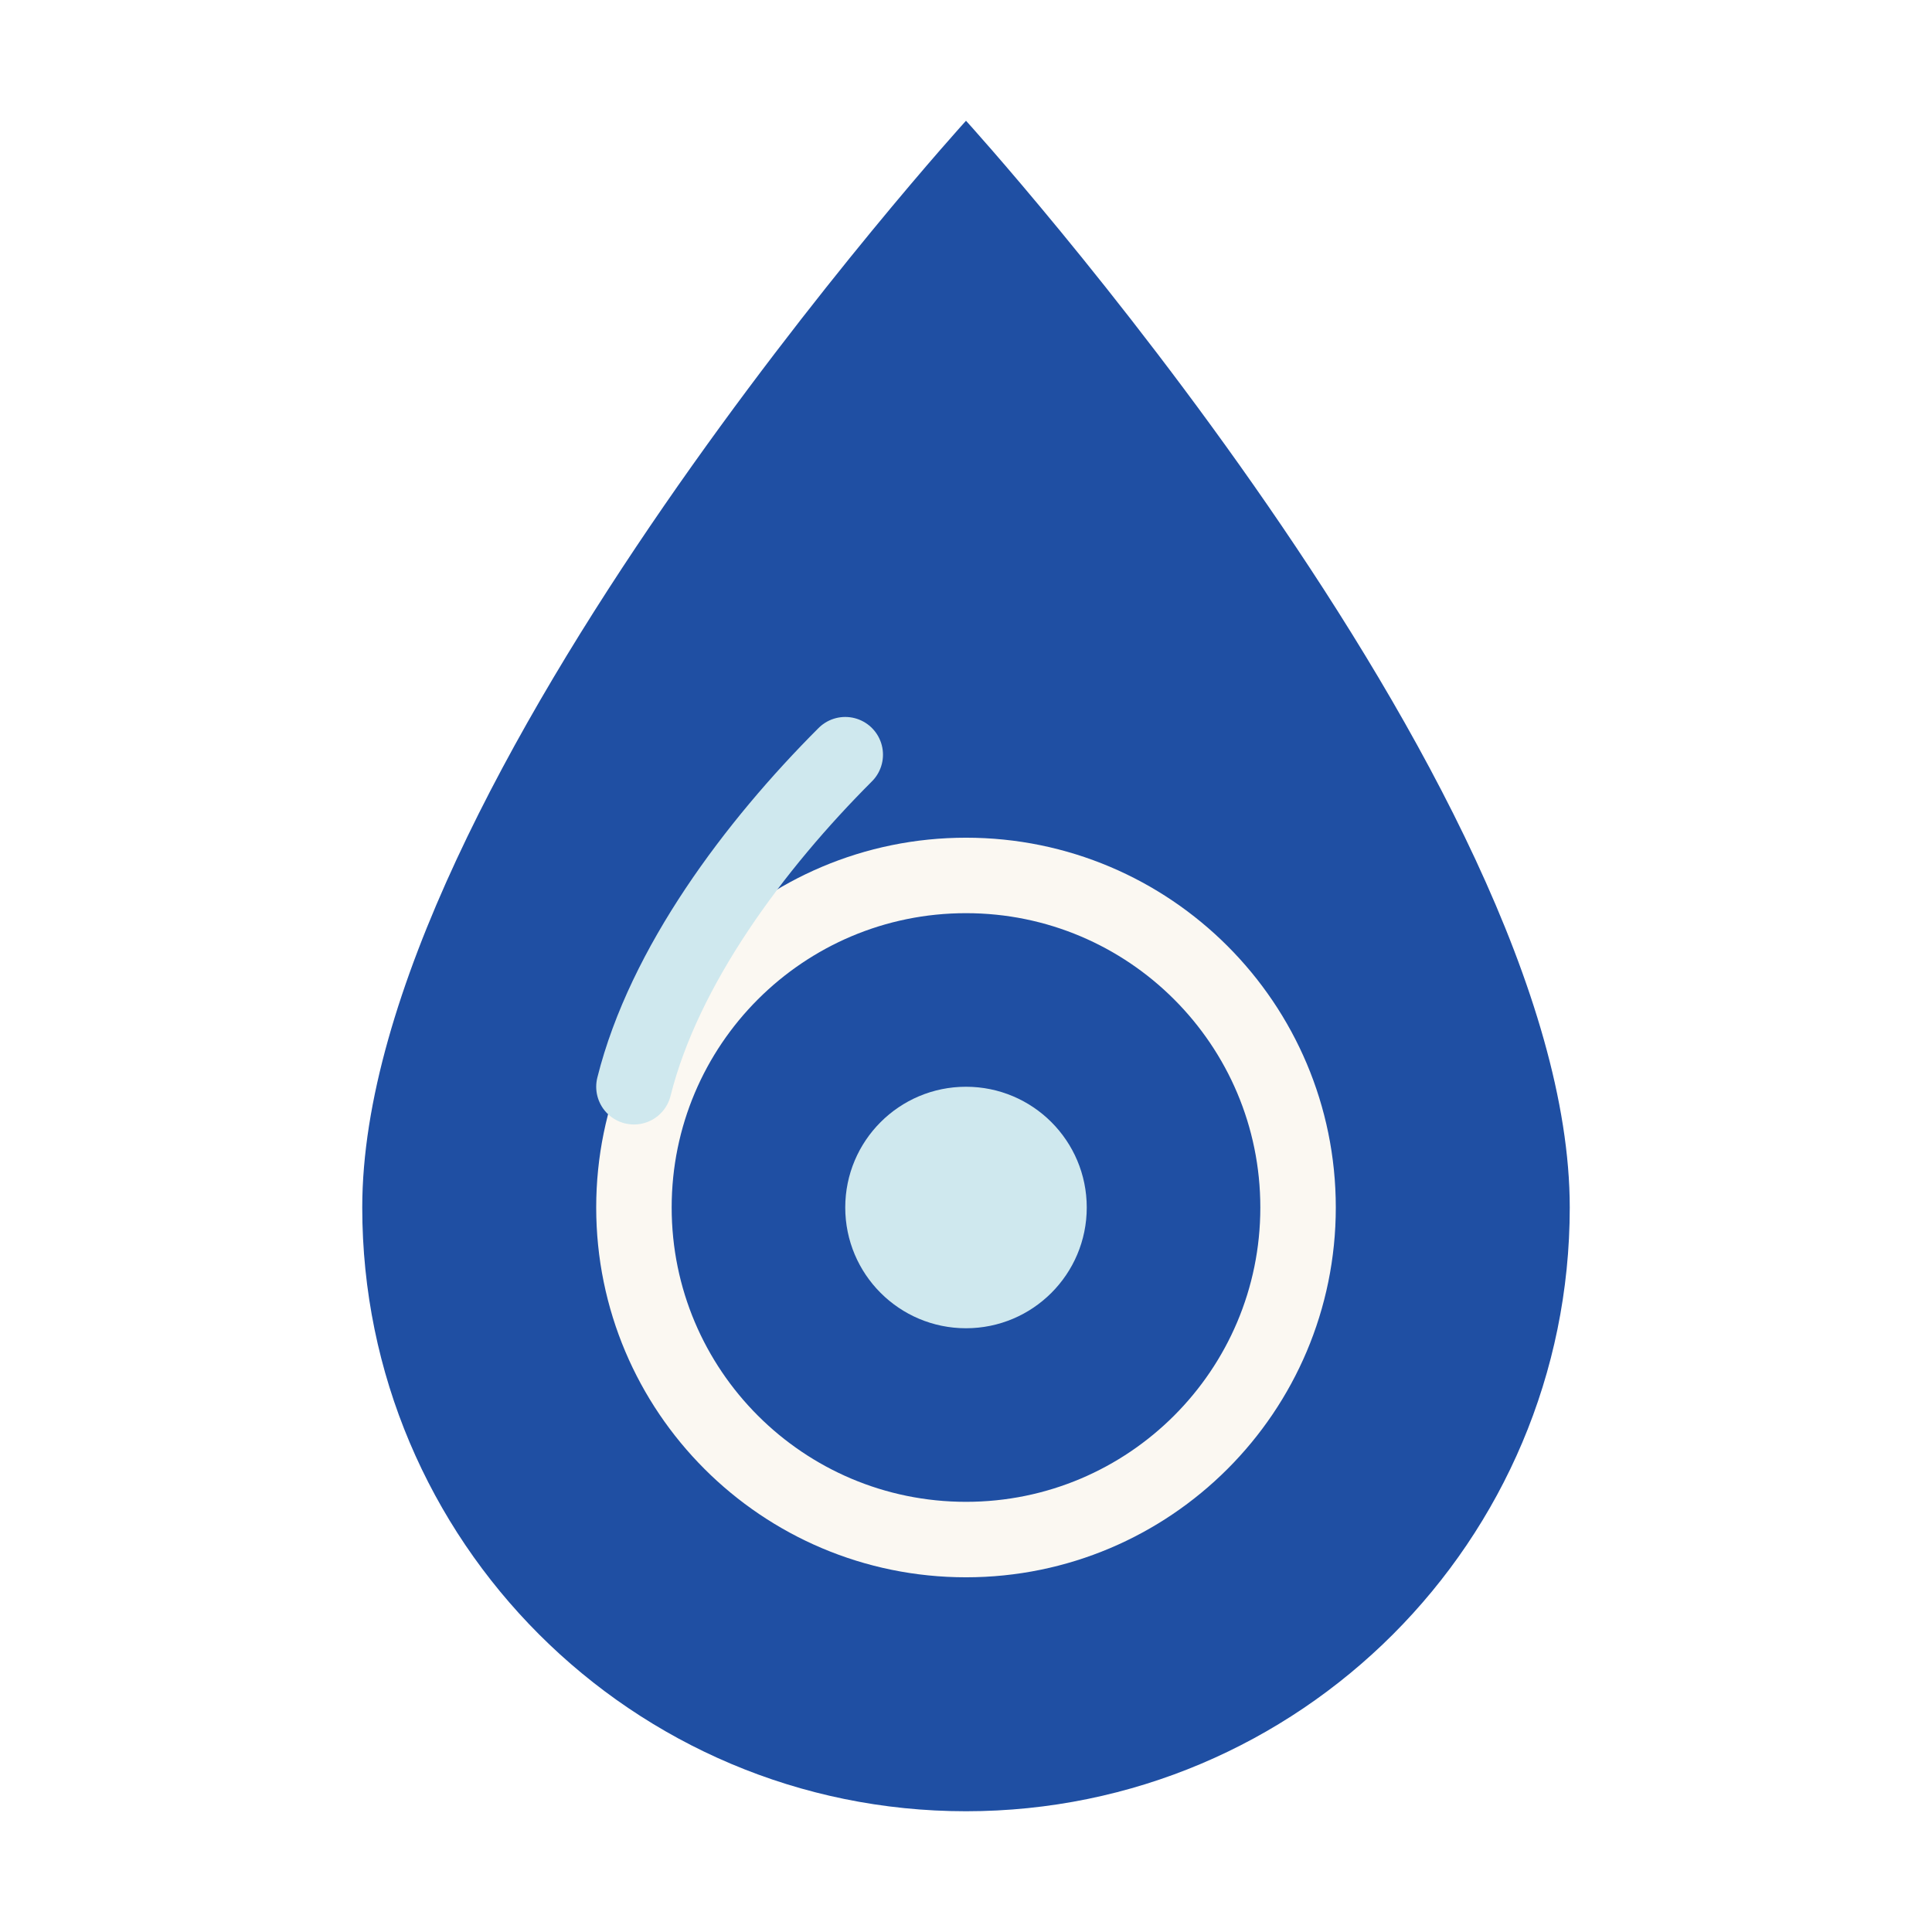
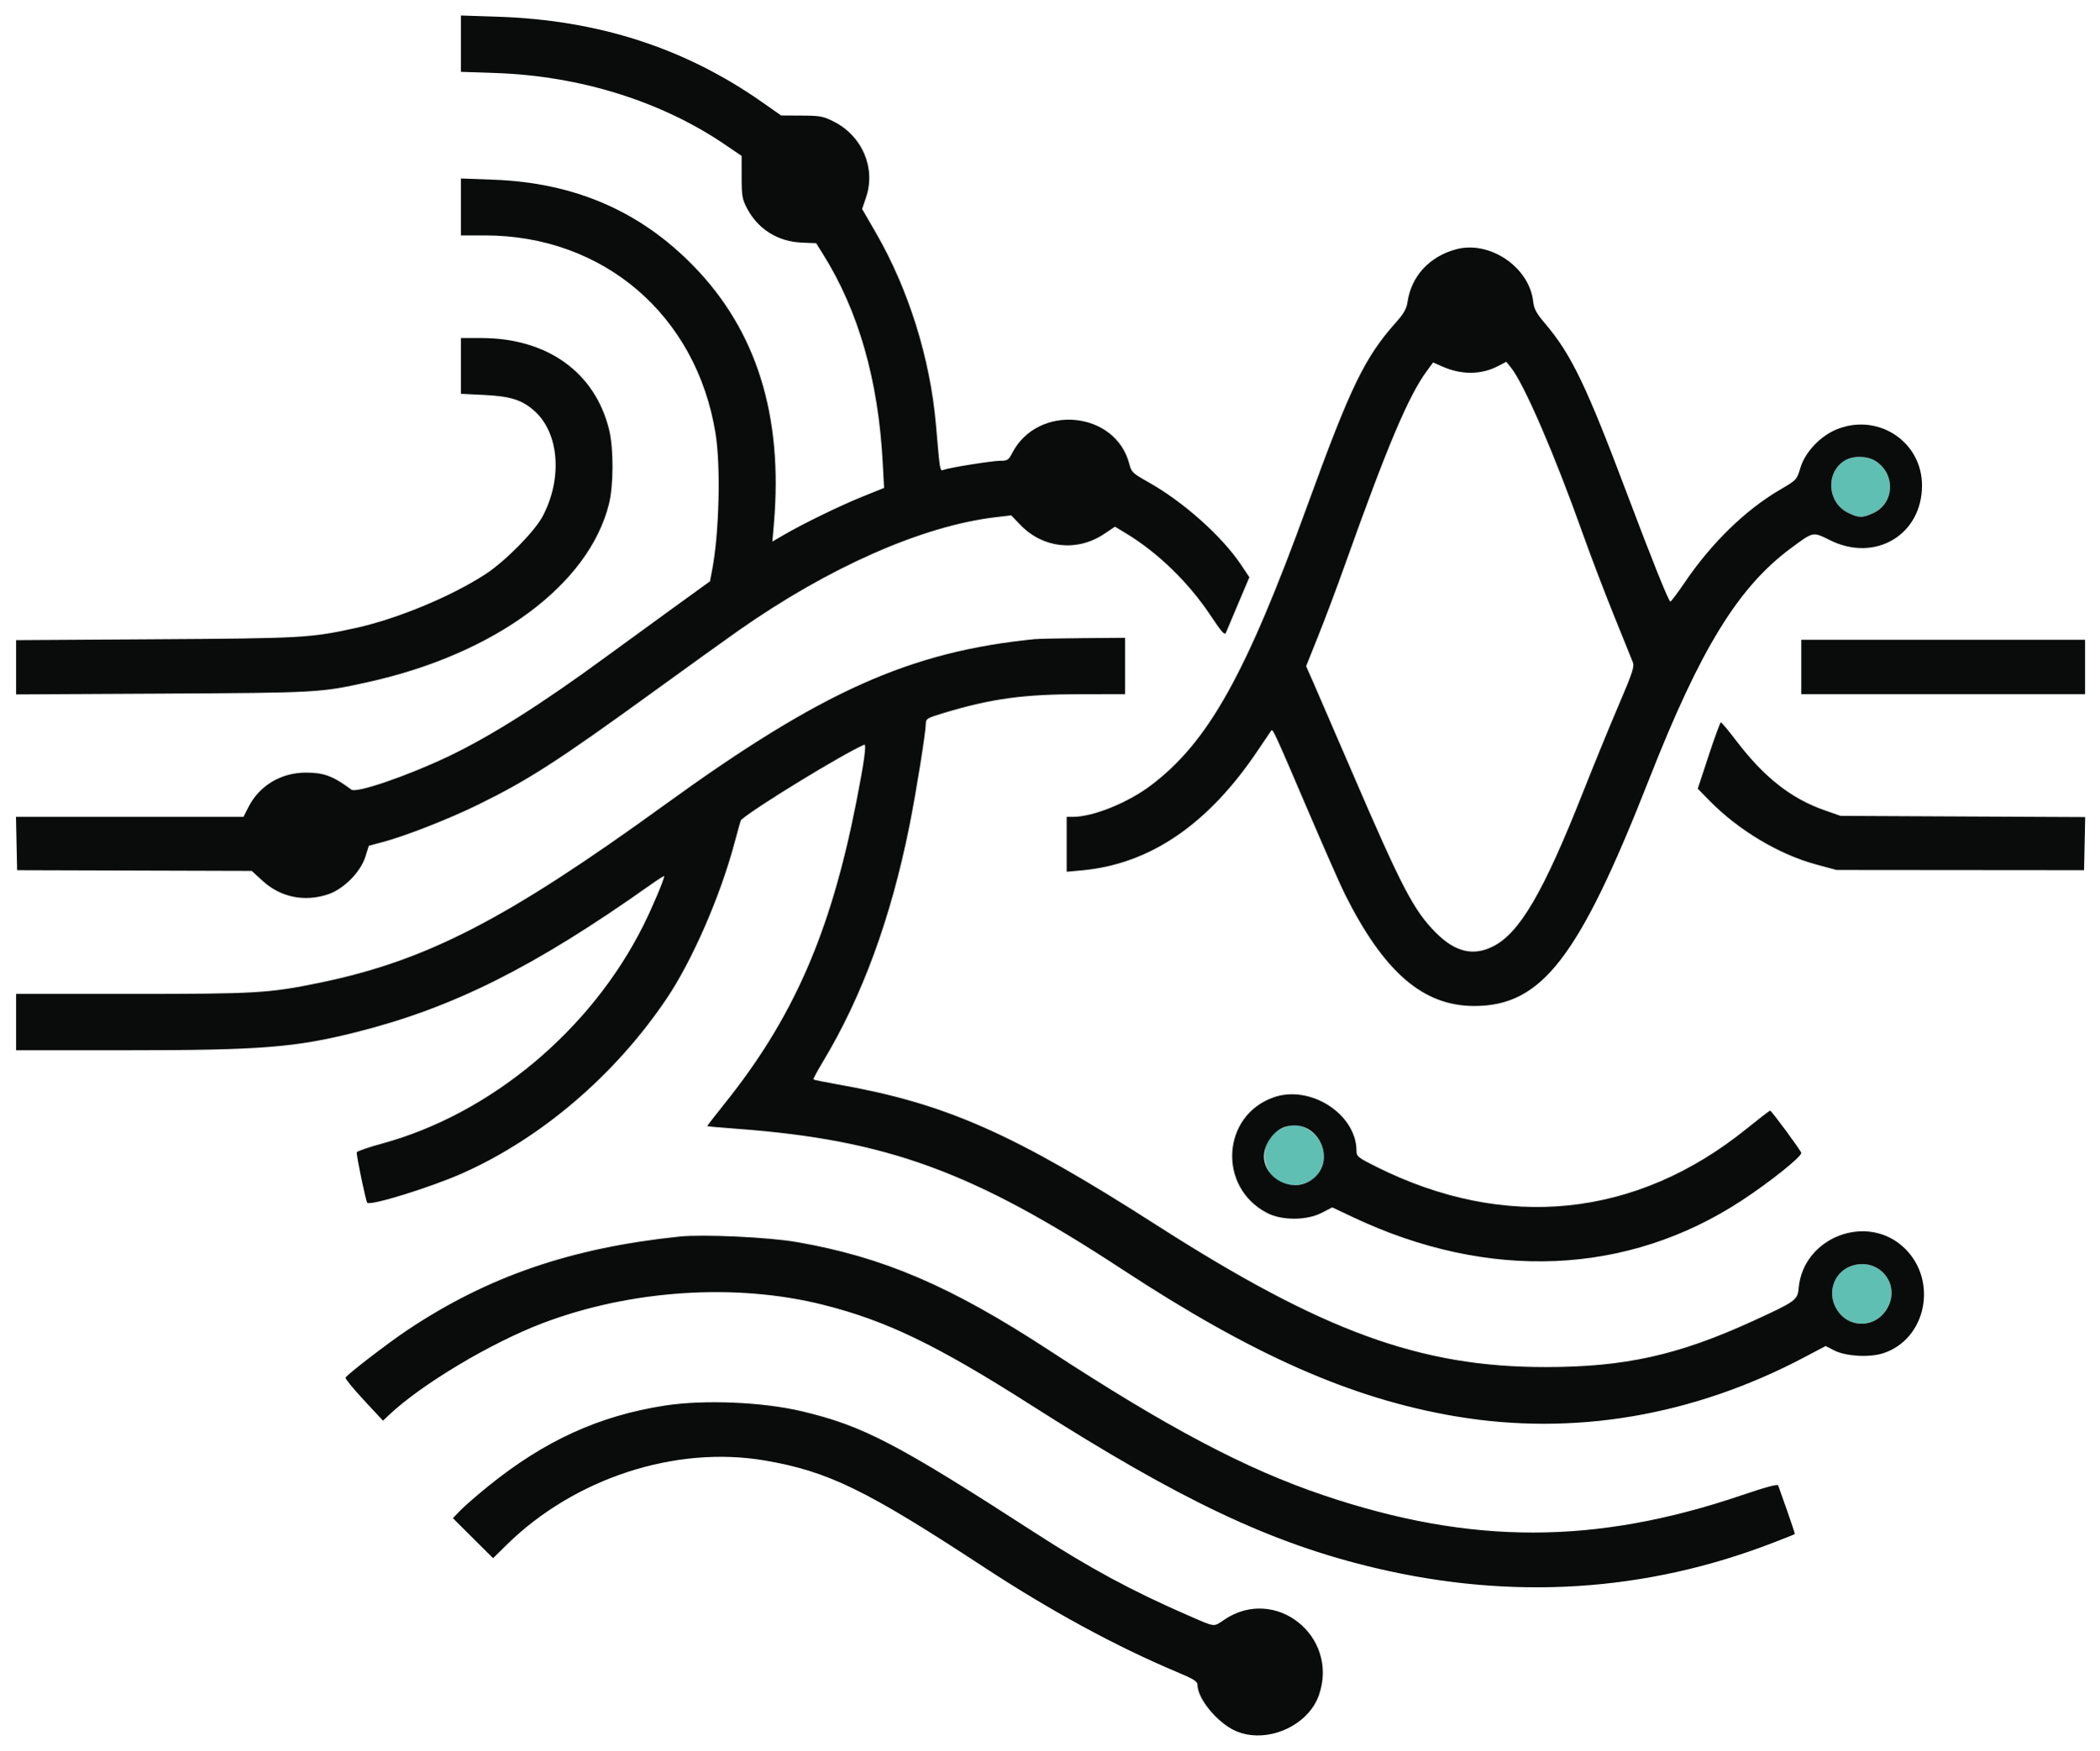
- <svg xmlns="http://www.w3.org/2000/svg" viewBox="0 0 64 64" role="img" aria-labelledby="t">
-   <path d="M32 4C32 4 12 26 12 40a20 20 0 0 0 40 0C52 26 32 4 32 4Z" fill="#1F4FA3" />
-   <circle cx="32" cy="40" r="11" fill="none" stroke="#FBF8F2" stroke-width="2.5" />
-   <circle cx="32" cy="40" r="4" fill="#CFE8EE" />
-   <path d="M21 36c1-4 4-8 7-11" fill="none" stroke="#CFE8EE" stroke-width="2.5" stroke-linecap="round" />
+ <svg xmlns="http://www.w3.org/2000/svg" viewBox="502 589 1043 870" role="img" aria-label="Lympha">
+   <path fill="#5fbfb2" fill-rule="evenodd" d="M 1418.712 817.823 C 1408.884 823.734, 1409.834 838.837, 1420.353 843.929 C 1425.591 846.464, 1427.339 846.483, 1432.672 844.062 C 1443.245 839.262, 1444.043 824.864, 1434.102 818.258 C 1429.999 815.531, 1422.858 815.329, 1418.712 817.823 M 1140.500 1149.206 C 1124.716 1154.722, 1128.274 1178.010, 1144.898 1177.996 C 1161.827 1177.983, 1165.507 1155.919, 1149.703 1149.191 C 1146.403 1147.786, 1144.555 1147.789, 1140.500 1149.206 M 1422.469 1218.018 C 1413.432 1220.777, 1409.566 1231.171, 1414.466 1239.532 C 1420.358 1249.586, 1434.055 1249.364, 1439.811 1239.123 C 1446.515 1227.195, 1435.664 1213.990, 1422.469 1218.018" />
+   <path fill="#0a0c0c" fill-rule="evenodd" d="M 731 610.700 L 731 624.697 748.250 625.288 C 790.260 626.728, 830.620 639.337, 862.303 660.922 L 870.491 666.500 870.495 677 C 870.500 686.446, 870.768 688.008, 873.172 692.563 C 878.653 702.947, 888.529 709.103, 900.486 709.587 L 907.500 709.870 910.839 715.185 C 928.503 743.307, 938.415 777.883, 940.598 819 L 941.262 831.500 930.381 835.890 C 919.295 840.363, 900.809 849.382, 891.137 855.035 L 885.774 858.169 886.561 848.835 C 891.053 795.573, 877.921 753.495, 846.796 721.414 C 820.140 693.941, 787.505 679.809, 747.250 678.309 L 731 677.704 731 691.852 L 731 706 742.869 706 C 801.812 706, 847.979 745.600, 857.504 804.328 C 860.164 820.726, 859.355 853.854, 855.846 872.215 L 854.754 877.929 836.127 891.404 C 825.882 898.816, 810.975 909.667, 803 915.519 C 770.873 939.092, 745.661 955.018, 724.656 965.009 C 704.247 974.716, 679.111 983.323, 676.601 981.465 C 667.474 974.704, 662.929 973, 654.029 973 C 641.620 973, 630.841 979.461, 625.428 990.142 L 622.966 995 566.454 995 L 509.942 995 510.221 1008.250 L 510.500 1021.500 568.784 1021.681 L 627.068 1021.862 632.523 1026.847 C 641.413 1034.972, 653.262 1037.399, 665.003 1033.499 C 672.698 1030.943, 681.120 1022.466, 683.516 1014.867 L 685.255 1009.350 691.877 1007.598 C 703.258 1004.587, 724.917 996.112, 739.500 988.965 C 764.474 976.725, 779.371 967.120, 827 932.552 C 843.775 920.378, 862.712 906.762, 869.082 902.295 C 913.887 870.880, 960.301 850.401, 996.467 846.090 L 1004.434 845.140 1008.967 849.852 C 1020.251 861.581, 1037.214 863.380, 1050.750 854.284 L 1056 850.756 1061.496 854.087 C 1077.365 863.704, 1092.560 878.472, 1103.482 894.891 C 1109.159 903.425, 1110.532 904.945, 1111.164 903.391 C 1111.586 902.351, 1114.372 895.738, 1117.354 888.697 L 1122.776 875.893 1118.726 869.828 C 1109.180 855.533, 1089.994 838.406, 1072.567 828.624 C 1064.814 824.273, 1064.147 823.641, 1063.154 819.720 C 1056.422 793.141, 1017.572 789.494, 1004.882 814.250 C 1003.160 817.609, 1002.555 818, 999.079 818 C 995.046 818, 973.689 821.414, 970.809 822.520 C 968.995 823.216, 969.083 823.739, 967.027 800 C 964.184 767.180, 953.386 732.688, 937.185 704.677 L 930.355 692.867 932.285 687.184 C 937.243 672.579, 930.485 656.619, 916.304 649.439 C 911.045 646.776, 909.543 646.495, 900.304 646.444 L 890.108 646.388 880.804 639.859 C 842.337 612.862, 799.344 598.955, 749.250 597.304 L 731 596.702 731 610.700 M 1225.500 712.892 C 1212.284 716.457, 1203.288 726.191, 1201.377 738.993 C 1200.860 742.455, 1199.568 744.775, 1195.805 749 C 1180.060 766.679, 1173.154 780.923, 1151.685 840 C 1121.066 924.259, 1102.427 957.667, 1074 979.238 C 1062.565 987.916, 1045.281 994.940, 1035.250 994.985 L 1032 995 1032 1008.638 L 1032 1022.276 1039.505 1021.596 C 1073.441 1018.521, 1102.509 998.636, 1127.233 961.584 C 1130.567 956.588, 1133.478 952.288, 1133.702 952.029 C 1134.435 951.181, 1135.775 954.103, 1151.112 990 C 1159.455 1009.525, 1168.007 1028.958, 1170.118 1033.184 C 1189.570 1072.129, 1209.029 1089, 1234.500 1089 C 1268.112 1089, 1286.544 1065.083, 1321.448 976.172 C 1346.866 911.426, 1365.712 880.754, 1392 861.344 C 1403.182 853.088, 1402.605 853.201, 1411.381 857.539 C 1433.827 868.632, 1457.026 854.747, 1456.990 830.239 C 1456.959 808.846, 1435.845 794.488, 1415.500 802.026 C 1406.948 805.194, 1399 813.382, 1396.556 821.543 C 1394.778 827.478, 1394.718 827.542, 1386.332 832.452 C 1369.286 842.431, 1352.494 858.770, 1339.260 878.250 C 1335.617 883.612, 1332.327 888, 1331.948 888 C 1331.139 888, 1322.596 866.718, 1310.472 834.500 C 1290.223 780.691, 1282.757 765.171, 1269.739 749.826 C 1265.322 744.618, 1264.211 742.560, 1263.787 738.802 C 1261.864 721.742, 1242.149 708.400, 1225.500 712.892 M 731 770.861 L 731 784.721 742.250 785.274 C 755.596 785.929, 761.222 787.683, 767.388 793.111 C 779.782 804.020, 781.628 826.573, 771.677 845.500 C 767.641 853.177, 752.973 868.028, 743.089 874.444 C 726.003 885.535, 699.233 896.625, 678.647 901.140 C 656.328 906.035, 652.317 906.260, 579.250 906.725 L 510 907.165 510 920.647 L 510 934.129 582.750 933.740 C 660.224 933.326, 661.146 933.274, 685 927.980 C 748.089 913.978, 794.532 879.608, 804.560 839.500 C 806.888 830.189, 806.931 811.963, 804.648 802.613 C 797.664 774.026, 773.922 757, 741.042 757 L 731 757 731 770.861 M 1210.993 773.321 C 1201.810 785.802, 1191.202 810.923, 1170.171 870 C 1166.353 880.725, 1160.471 896.386, 1157.099 904.803 L 1150.969 920.105 1154.592 928.303 C 1156.584 932.811, 1165.184 952.700, 1173.702 972.500 C 1198.535 1030.223, 1204.474 1041.604, 1215.533 1052.663 C 1225.066 1062.196, 1233.949 1064.321, 1243.781 1059.422 C 1257.030 1052.820, 1268.922 1032.461, 1288.535 982.807 C 1293.815 969.438, 1301.776 949.989, 1306.225 939.586 C 1313.206 923.263, 1314.173 920.318, 1313.281 918.086 C 1312.712 916.664, 1308.428 906.050, 1303.761 894.500 C 1299.093 882.950, 1292.239 864.950, 1288.529 854.500 C 1274.552 815.127, 1259.267 779.754, 1252.731 771.653 L 1250.434 768.806 1246.443 770.886 C 1237.900 775.339, 1228.235 775.409, 1218.469 771.089 L 1214.068 769.143 1210.993 773.321 M 1418.712 817.823 C 1408.884 823.734, 1409.834 838.837, 1420.353 843.929 C 1425.591 846.464, 1427.339 846.483, 1432.672 844.062 C 1443.245 839.262, 1444.043 824.864, 1434.102 818.258 C 1429.999 815.531, 1422.858 815.329, 1418.712 817.823 M 1016 906.671 C 954.107 912.880, 910.177 932.551, 832.500 988.840 C 753.503 1046.086, 713.943 1066.498, 660.731 1077.468 C 635.778 1082.612, 629.228 1083, 567.449 1083 L 510 1083 510 1097 L 510 1111 564.750 1110.997 C 631.772 1110.992, 648.658 1109.654, 679.375 1101.910 C 727.077 1089.883, 767.524 1069.621, 824.750 1029.084 C 828.737 1026.259, 832 1024.174, 832 1024.451 C 832 1026.127, 826.162 1039.944, 821.600 1049.065 C 795.602 1101.042, 745.806 1142.633, 691.946 1157.356 C 685.149 1159.213, 679.441 1161.178, 679.259 1161.722 C 678.910 1162.771, 683.753 1186.087, 684.470 1186.803 C 686.085 1188.419, 716.015 1179.143, 731.750 1172.151 C 770.952 1154.728, 807.785 1123.189, 833.327 1085.173 C 846.048 1066.241, 860.026 1034.078, 867.027 1007.631 C 868.610 1001.653, 870.039 996.646, 870.202 996.505 C 877.674 990.060, 920.549 963.868, 931.381 959.131 C 932.645 958.578, 931.362 967.861, 927.391 988 C 914.588 1052.931, 896.111 1095.093, 861.655 1138 C 857.017 1143.775, 853.312 1148.602, 853.421 1148.726 C 853.530 1148.851, 860.117 1149.435, 868.060 1150.025 C 942.494 1155.552, 985.263 1171.150, 1059.500 1219.844 C 1124.648 1262.577, 1173.498 1284.145, 1225 1292.915 C 1283.673 1302.905, 1343.322 1292.794, 1398.798 1263.454 L 1409.095 1258.008 1413.298 1260.170 C 1419.128 1263.169, 1430.970 1263.835, 1437.847 1261.551 C 1459.131 1254.481, 1464.983 1225.571, 1448.393 1209.448 C 1430.021 1191.592, 1397.886 1203.729, 1395.684 1229.356 C 1395.186 1235.152, 1394.122 1235.911, 1372.807 1245.657 C 1335.795 1262.583, 1309.330 1268.456, 1270 1268.471 C 1207.640 1268.496, 1159.246 1250.825, 1076.500 1197.812 C 1005.371 1152.242, 971.980 1137.491, 918.537 1128.026 C 911.957 1126.860, 906.397 1125.731, 906.182 1125.515 C 905.967 1125.300, 908.045 1121.384, 910.800 1116.812 C 930.372 1084.337, 944.610 1045.541, 953.853 999.500 C 957.172 982.969, 962 952.870, 962 948.713 C 962 946.264, 962.623 945.875, 970.250 943.561 C 994.376 936.239, 1010.236 934.046, 1039.250 934.020 L 1061 934 1061 920 L 1061 906 1040.250 906.160 C 1028.838 906.248, 1017.925 906.478, 1016 906.671 M 1397 920.500 L 1397 934 1467.500 934 L 1538 934 1538 920.500 L 1538 907 1467.500 907 L 1397 907 1397 920.500 M 1350.999 964.502 L 1345.567 981.004 1351.533 987.084 C 1365.883 1001.707, 1385.996 1013.710, 1404.500 1018.695 L 1414.500 1021.390 1476 1021.445 L 1537.500 1021.500 1537.779 1008.300 L 1538.057 995.100 1477.279 994.800 L 1416.500 994.500 1408.500 991.692 C 1391.943 985.881, 1378.528 975.331, 1364.838 957.355 C 1360.919 952.210, 1357.425 948, 1357.073 948 C 1356.720 948, 1353.987 955.426, 1350.999 964.502 M 1134.698 1134.444 C 1109.012 1143.606, 1107.015 1178.990, 1131.460 1191.825 C 1138.829 1195.695, 1151.205 1195.684, 1158.729 1191.802 L 1163.959 1189.103 1174.229 1193.961 C 1241.709 1225.878, 1310.637 1222.927, 1367.396 1185.692 C 1381.490 1176.446, 1397 1164.048, 1397 1162.028 C 1397 1161.096, 1382.199 1141, 1381.513 1141 C 1381.225 1141, 1375.930 1145.086, 1369.745 1150.079 C 1314.925 1194.341, 1249.882 1200.982, 1185.750 1168.865 C 1176.720 1164.342, 1176 1163.764, 1176 1161.028 C 1176 1142.754, 1152.966 1127.928, 1134.698 1134.444 M 1140.619 1149.034 C 1134.961 1150.729, 1129.937 1157.781, 1130.048 1163.872 C 1130.245 1174.656, 1143.424 1181.697, 1152.759 1176.005 C 1167.431 1167.060, 1157.097 1144.101, 1140.619 1149.034 M 839.500 1203.616 C 785.701 1209.219, 744.211 1223.493, 704.398 1250.096 C 694.827 1256.491, 674.819 1271.867, 673.689 1273.694 C 673.401 1274.161, 677.467 1279.171, 682.726 1284.828 L 692.288 1295.114 695.394 1292.177 C 711.406 1277.037, 745.869 1256.441, 771.500 1246.694 C 815.322 1230.030, 867.689 1226.593, 911.078 1237.533 C 942.572 1245.474, 967.366 1257.453, 1014.582 1287.543 C 1088.940 1334.930, 1133.831 1356.154, 1185.566 1368.382 C 1253.576 1384.458, 1319.768 1380.232, 1383 1355.779 C 1388.775 1353.546, 1393.622 1351.622, 1393.772 1351.504 C 1393.922 1351.386, 1392.223 1346.162, 1389.997 1339.895 C 1387.772 1333.628, 1385.764 1327.972, 1385.536 1327.326 C 1385.256 1326.533, 1379.445 1328.081, 1367.609 1332.102 C 1294.759 1356.853, 1233.053 1356.915, 1160 1332.312 C 1121.037 1319.190, 1082.540 1298.858, 1023 1259.957 C 974.391 1228.197, 940.834 1213.808, 898 1206.355 C 883.889 1203.900, 851.385 1202.378, 839.500 1203.616 M 1422.469 1218.018 C 1413.432 1220.777, 1409.566 1231.171, 1414.466 1239.532 C 1420.358 1249.586, 1434.055 1249.364, 1439.811 1239.123 C 1446.515 1227.195, 1435.664 1213.990, 1422.469 1218.018 M 832.500 1287.584 C 799.696 1292.649, 772.591 1305.014, 744.500 1327.727 C 739 1332.174, 732.818 1337.556, 730.762 1339.686 L 727.023 1343.561 737.008 1353.508 L 746.992 1363.454 753.746 1356.805 C 787.290 1323.783, 837.651 1307.310, 881.903 1314.886 C 913.479 1320.292, 932.085 1329.349, 991.066 1368.023 C 1024.043 1389.647, 1056.653 1407.365, 1086.750 1420.012 C 1095.224 1423.573, 1097 1424.691, 1097 1426.463 C 1097 1433.275, 1106.927 1445.298, 1115.824 1449.261 C 1131.075 1456.055, 1152.065 1446.997, 1157.408 1431.316 C 1167.354 1402.127, 1135.594 1376.959, 1110.330 1394.010 C 1104.786 1397.751, 1106.192 1397.918, 1092.290 1391.874 C 1064.547 1379.811, 1043.446 1368.412, 1016 1350.659 C 947.656 1306.453, 930.856 1297.693, 900.573 1290.475 C 881.015 1285.813, 851.957 1284.579, 832.500 1287.584" />
</svg>
